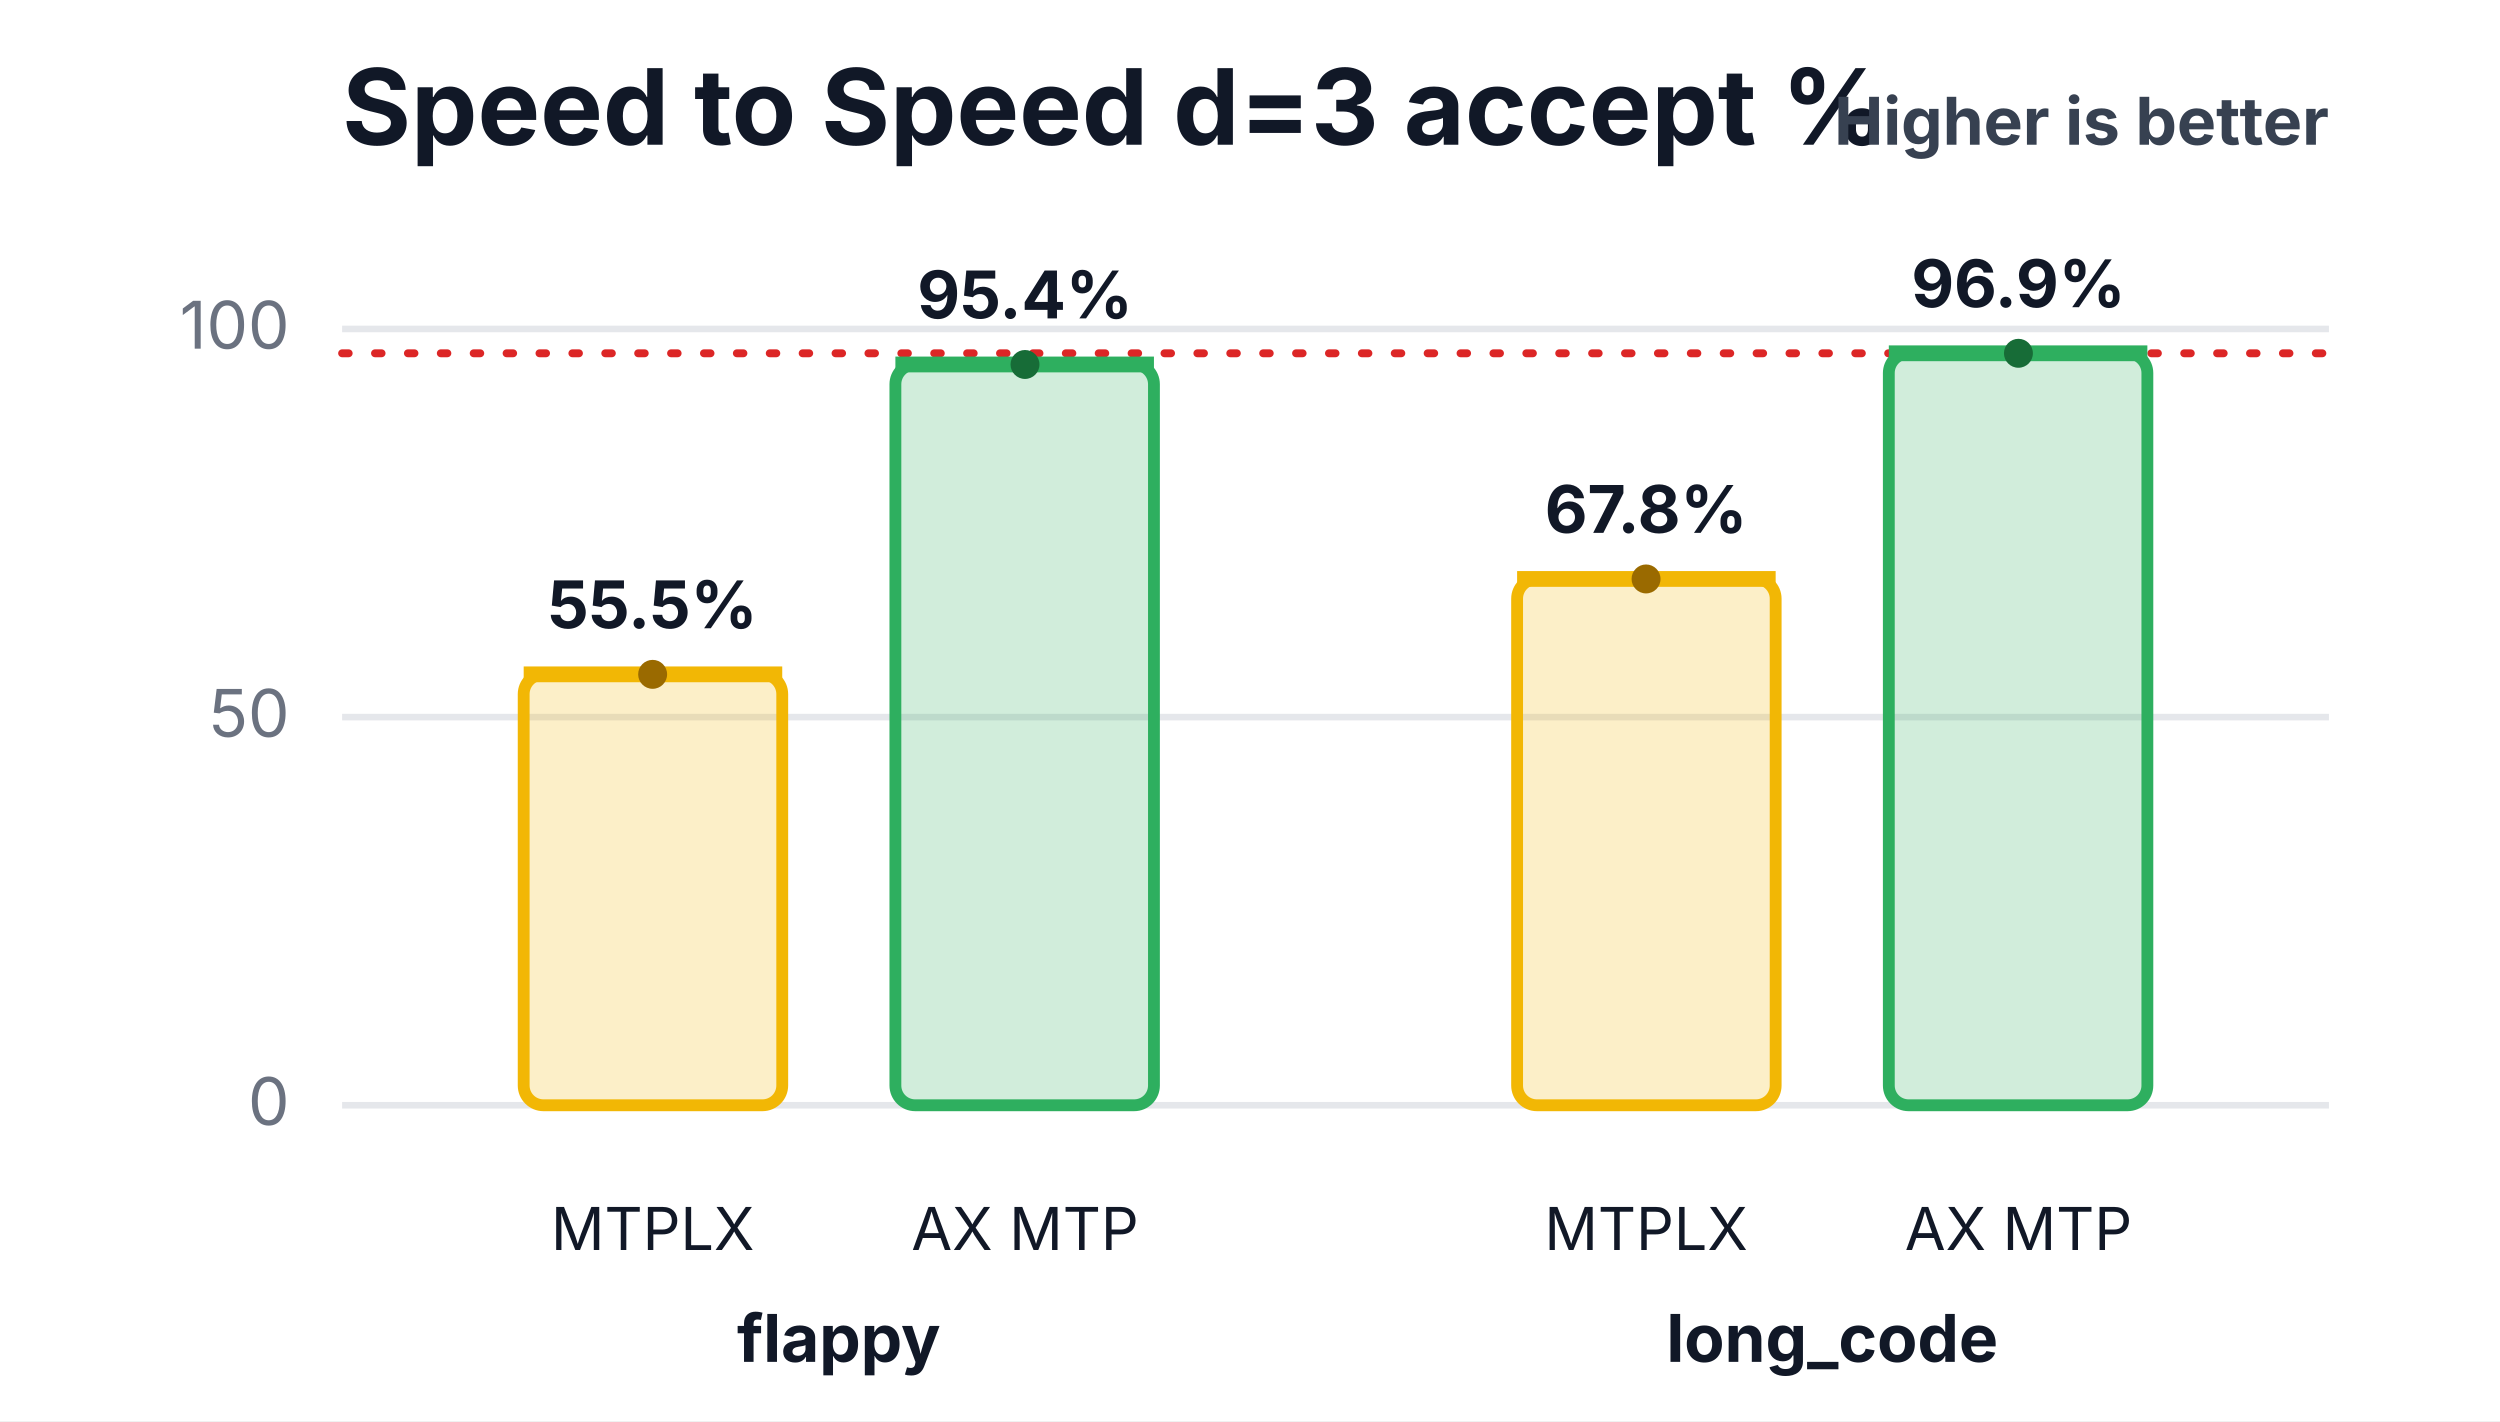
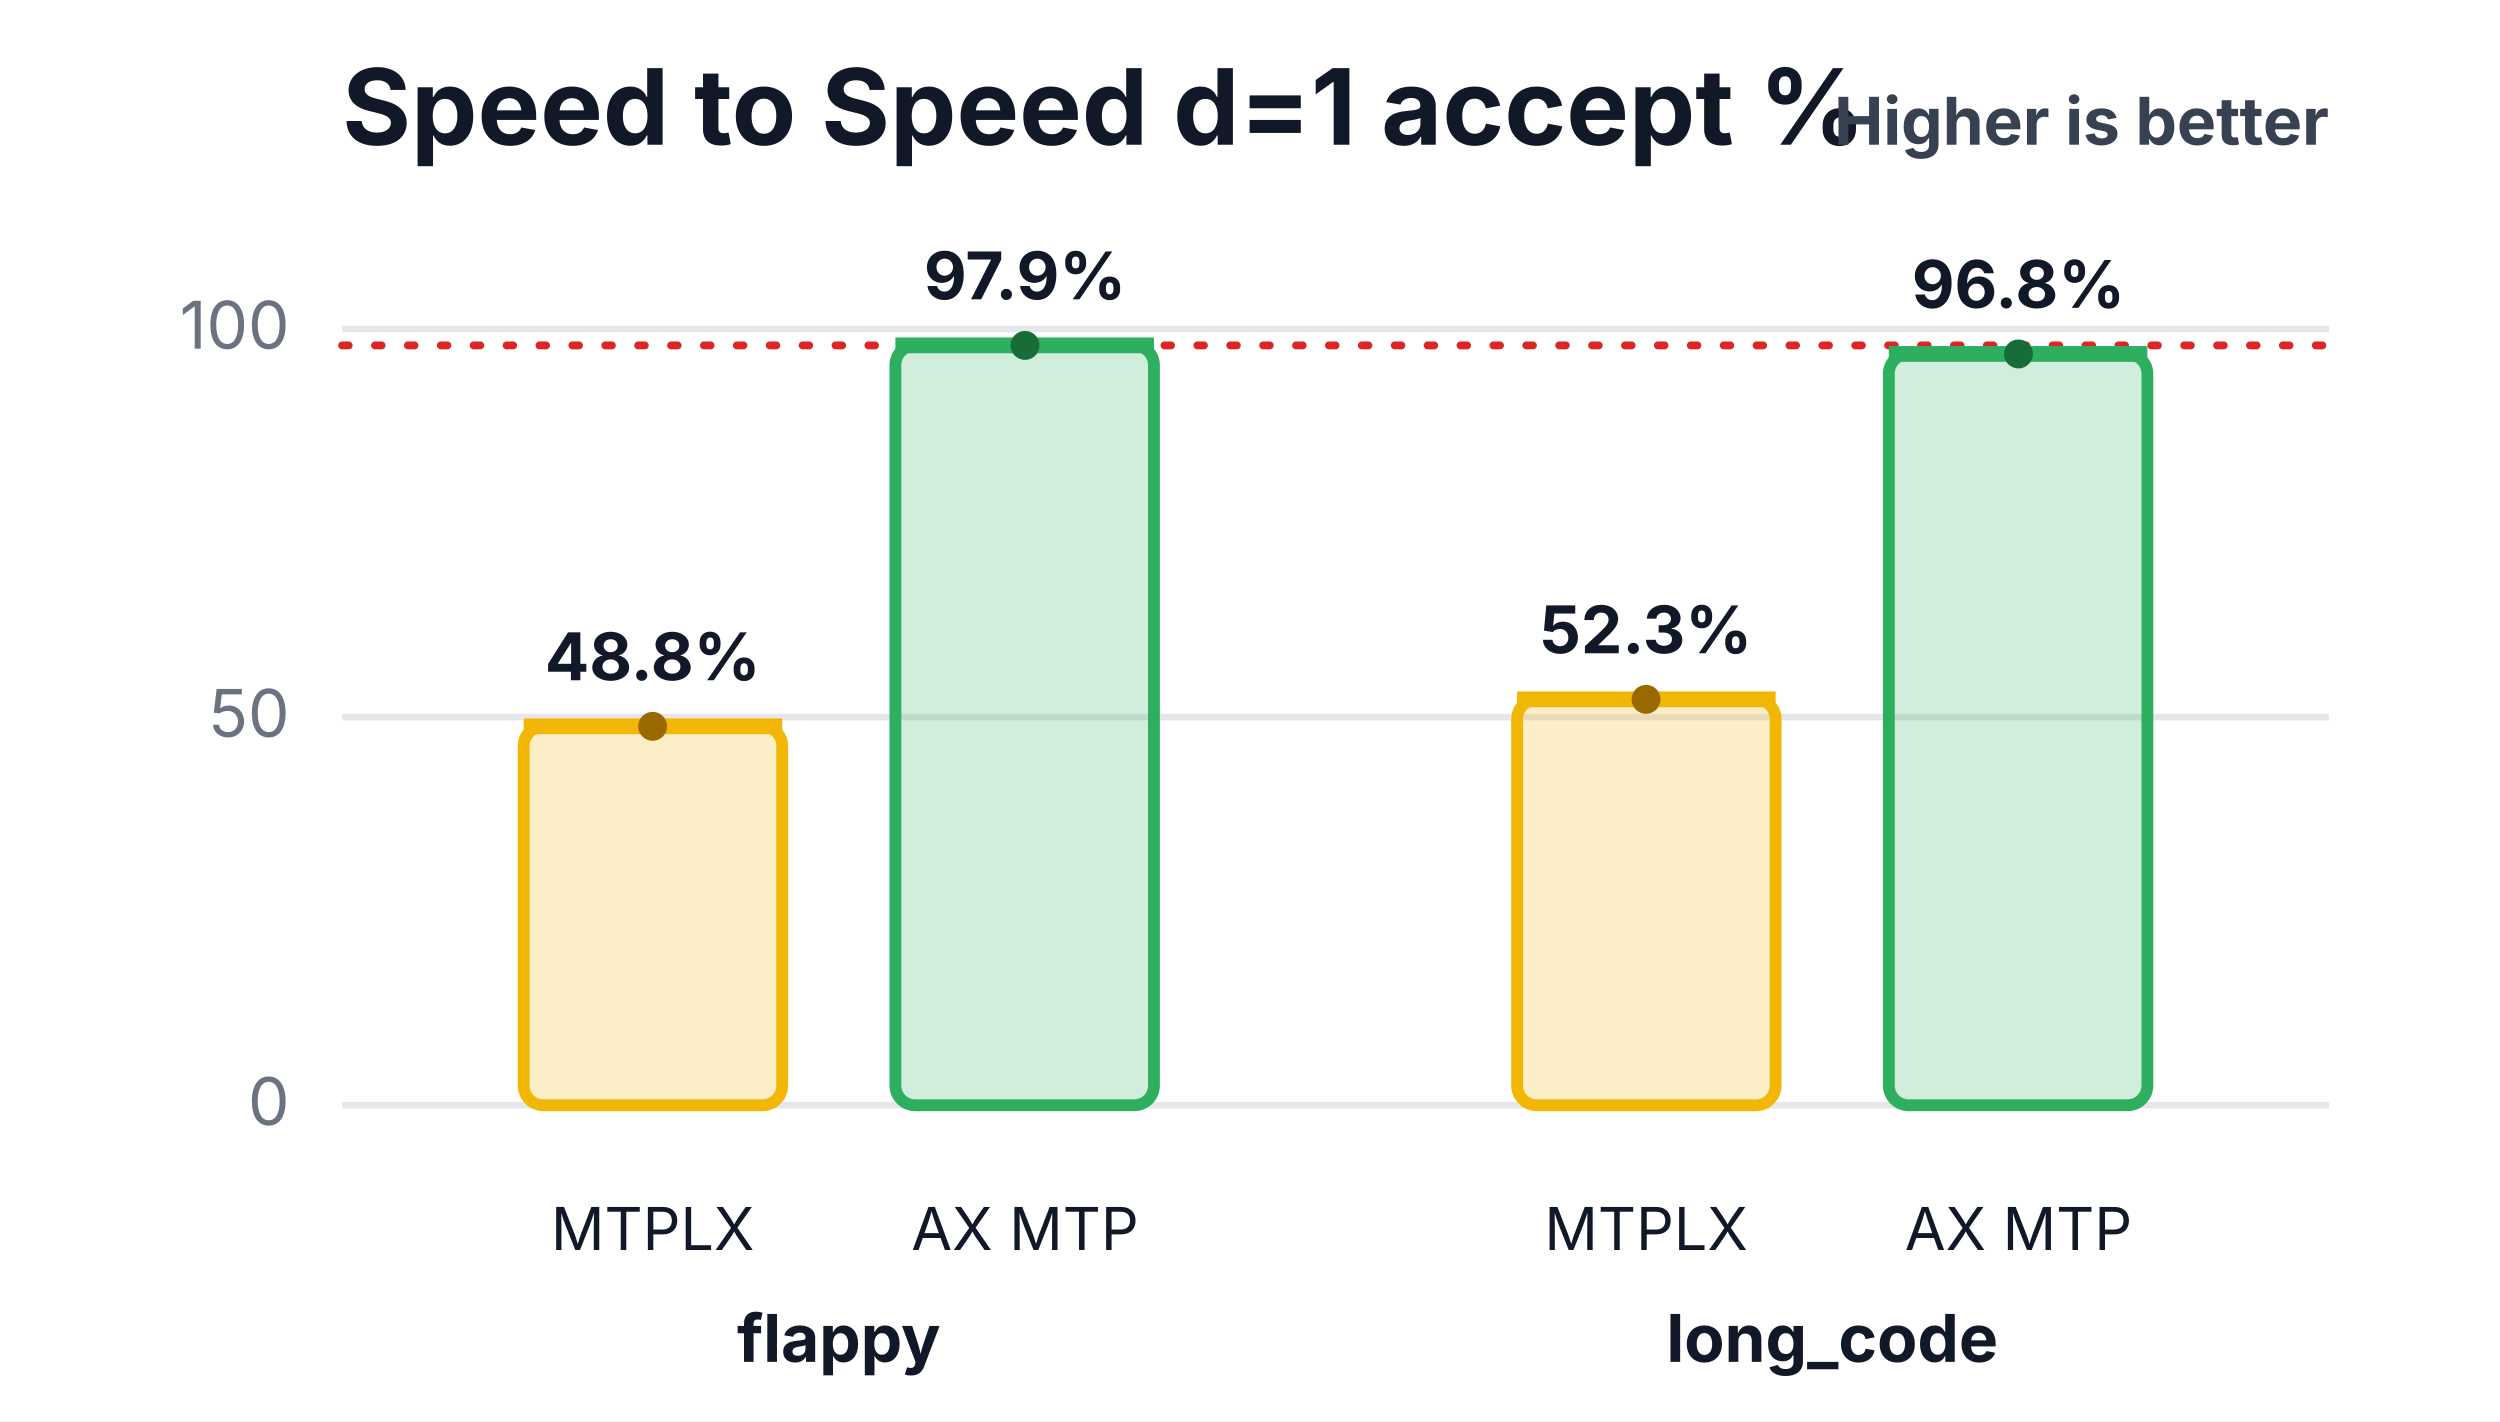
<svg xmlns="http://www.w3.org/2000/svg" width="380" height="216" viewBox="0 0 380 216" role="img" aria-labelledby="title desc">
  <rect width="380" height="216" fill="#ffffff" />
-   <text x="52" y="22" font-family="Inter,Segoe UI,Arial,sans-serif" font-size="16" font-weight="700" fill="#111827">Speed to Speed d=3 accept %</text>
+   <text x="52" y="22" font-family="Inter,Segoe UI,Arial,sans-serif" font-size="16" font-weight="700" fill="#111827">Speed to Speed d=1 accept %</text>
  <text x="354" y="22" text-anchor="end" font-family="Inter,Segoe UI,Arial,sans-serif" font-size="10" font-weight="700" fill="#374151">Higher is better</text>
  <line x1="52" y1="168.0" x2="354" y2="168.0" stroke="#e5e7eb" stroke-width="1" />
  <text x="44" y="171.0" text-anchor="end" font-family="Inter,Segoe UI,Arial,sans-serif" font-size="10" fill="#6b7280">0</text>
  <line x1="52" y1="109.0" x2="354" y2="109.0" stroke="#e5e7eb" stroke-width="1" />
  <text x="44" y="112.0" text-anchor="end" font-family="Inter,Segoe UI,Arial,sans-serif" font-size="10" fill="#6b7280">50</text>
  <line x1="52" y1="50.0" x2="354" y2="50.0" stroke="#e5e7eb" stroke-width="1" />
  <text x="44" y="53.0" text-anchor="end" font-family="Inter,Segoe UI,Arial,sans-serif" font-size="10" fill="#6b7280">100</text>
-   <line x1="52" y1="53.7" x2="354" y2="53.7" stroke="#dc2626" stroke-width="1.2" stroke-dasharray="1 4" stroke-linecap="round" />
-   <rect x="79.6" y="102.5" width="39.3" height="65.5" rx="3" fill="#f2b705" fill-opacity="0.22" stroke="#f2b705" stroke-width="1.8" />
-   <line x1="79.6" y1="102.5" x2="118.9" y2="102.5" stroke="#f2b705" stroke-width="2.4" />
-   <circle cx="99.2" cy="102.5" r="2.2" fill="#9a6a00" />
-   <text x="99.2" y="95.5" text-anchor="middle" font-family="Inter,Segoe UI,Arial,sans-serif" font-size="10" font-weight="700" fill="#111827">55.5%</text>
+   <line x1="52" y1="52.5" x2="354" y2="52.5" stroke="#dc2626" stroke-width="1.2" stroke-dasharray="1 4" stroke-linecap="round" />
+   <rect x="79.6" y="110.4" width="39.3" height="57.6" rx="3" fill="#f2b705" fill-opacity="0.22" stroke="#f2b705" stroke-width="1.8" />
+   <line x1="79.6" y1="110.4" x2="118.9" y2="110.4" stroke="#f2b705" stroke-width="2.4" />
+   <circle cx="99.2" cy="110.4" r="2.2" fill="#9a6a00" />
+   <text x="99.2" y="103.4" text-anchor="middle" font-family="Inter,Segoe UI,Arial,sans-serif" font-size="10" font-weight="700" fill="#111827">48.8%</text>
  <text x="99.2" y="190" text-anchor="middle" font-family="Inter,Segoe UI,Arial,sans-serif" font-size="9" fill="#111827">MTPLX</text>
-   <rect x="136.1" y="55.4" width="39.3" height="112.6" rx="3" fill="#2eaf5f" fill-opacity="0.22" stroke="#2eaf5f" stroke-width="1.8" />
-   <line x1="136.1" y1="55.4" x2="175.4" y2="55.4" stroke="#2eaf5f" stroke-width="2.4" />
-   <circle cx="155.8" cy="55.4" r="2.2" fill="#176c37" />
-   <text x="155.8" y="48.4" text-anchor="middle" font-family="Inter,Segoe UI,Arial,sans-serif" font-size="10" font-weight="700" fill="#111827">95.4%</text>
+   <rect x="136.1" y="52.5" width="39.3" height="115.5" rx="3" fill="#2eaf5f" fill-opacity="0.22" stroke="#2eaf5f" stroke-width="1.8" />
+   <line x1="136.1" y1="52.5" x2="175.4" y2="52.5" stroke="#2eaf5f" stroke-width="2.4" />
+   <circle cx="155.8" cy="52.5" r="2.2" fill="#176c37" />
+   <text x="155.8" y="45.5" text-anchor="middle" font-family="Inter,Segoe UI,Arial,sans-serif" font-size="10" font-weight="700" fill="#111827">97.9%</text>
  <text x="155.8" y="190" text-anchor="middle" font-family="Inter,Segoe UI,Arial,sans-serif" font-size="9" fill="#111827">AX MTP</text>
  <text x="127.5" y="207" text-anchor="middle" font-family="Inter,Segoe UI,Arial,sans-serif" font-size="10" font-weight="700" fill="#111827">flappy</text>
-   <rect x="230.6" y="88.0" width="39.3" height="80.0" rx="3" fill="#f2b705" fill-opacity="0.22" stroke="#f2b705" stroke-width="1.8" />
-   <line x1="230.6" y1="88.0" x2="269.9" y2="88.0" stroke="#f2b705" stroke-width="2.4" />
-   <circle cx="250.2" cy="88.0" r="2.2" fill="#9a6a00" />
-   <text x="250.2" y="81.0" text-anchor="middle" font-family="Inter,Segoe UI,Arial,sans-serif" font-size="10" font-weight="700" fill="#111827">67.8%</text>
+   <rect x="230.6" y="106.3" width="39.3" height="61.7" rx="3" fill="#f2b705" fill-opacity="0.22" stroke="#f2b705" stroke-width="1.8" />
+   <line x1="230.6" y1="106.3" x2="269.9" y2="106.3" stroke="#f2b705" stroke-width="2.4" />
+   <circle cx="250.2" cy="106.3" r="2.2" fill="#9a6a00" />
+   <text x="250.2" y="99.3" text-anchor="middle" font-family="Inter,Segoe UI,Arial,sans-serif" font-size="10" font-weight="700" fill="#111827">52.3%</text>
  <text x="250.2" y="190" text-anchor="middle" font-family="Inter,Segoe UI,Arial,sans-serif" font-size="9" fill="#111827">MTPLX</text>
-   <rect x="287.1" y="53.7" width="39.3" height="114.3" rx="3" fill="#2eaf5f" fill-opacity="0.22" stroke="#2eaf5f" stroke-width="1.8" />
-   <line x1="287.1" y1="53.7" x2="326.4" y2="53.7" stroke="#2eaf5f" stroke-width="2.4" />
-   <circle cx="306.8" cy="53.7" r="2.2" fill="#176c37" />
-   <text x="306.8" y="46.7" text-anchor="middle" font-family="Inter,Segoe UI,Arial,sans-serif" font-size="10" font-weight="700" fill="#111827">96.9%</text>
+   <rect x="287.1" y="53.8" width="39.3" height="114.2" rx="3" fill="#2eaf5f" fill-opacity="0.22" stroke="#2eaf5f" stroke-width="1.8" />
+   <line x1="287.1" y1="53.8" x2="326.4" y2="53.8" stroke="#2eaf5f" stroke-width="2.4" />
+   <circle cx="306.8" cy="53.8" r="2.2" fill="#176c37" />
+   <text x="306.8" y="46.8" text-anchor="middle" font-family="Inter,Segoe UI,Arial,sans-serif" font-size="10" font-weight="700" fill="#111827">96.8%</text>
  <text x="306.8" y="190" text-anchor="middle" font-family="Inter,Segoe UI,Arial,sans-serif" font-size="9" fill="#111827">AX MTP</text>
  <text x="278.5" y="207" text-anchor="middle" font-family="Inter,Segoe UI,Arial,sans-serif" font-size="10" font-weight="700" fill="#111827">long_code</text>
</svg>
